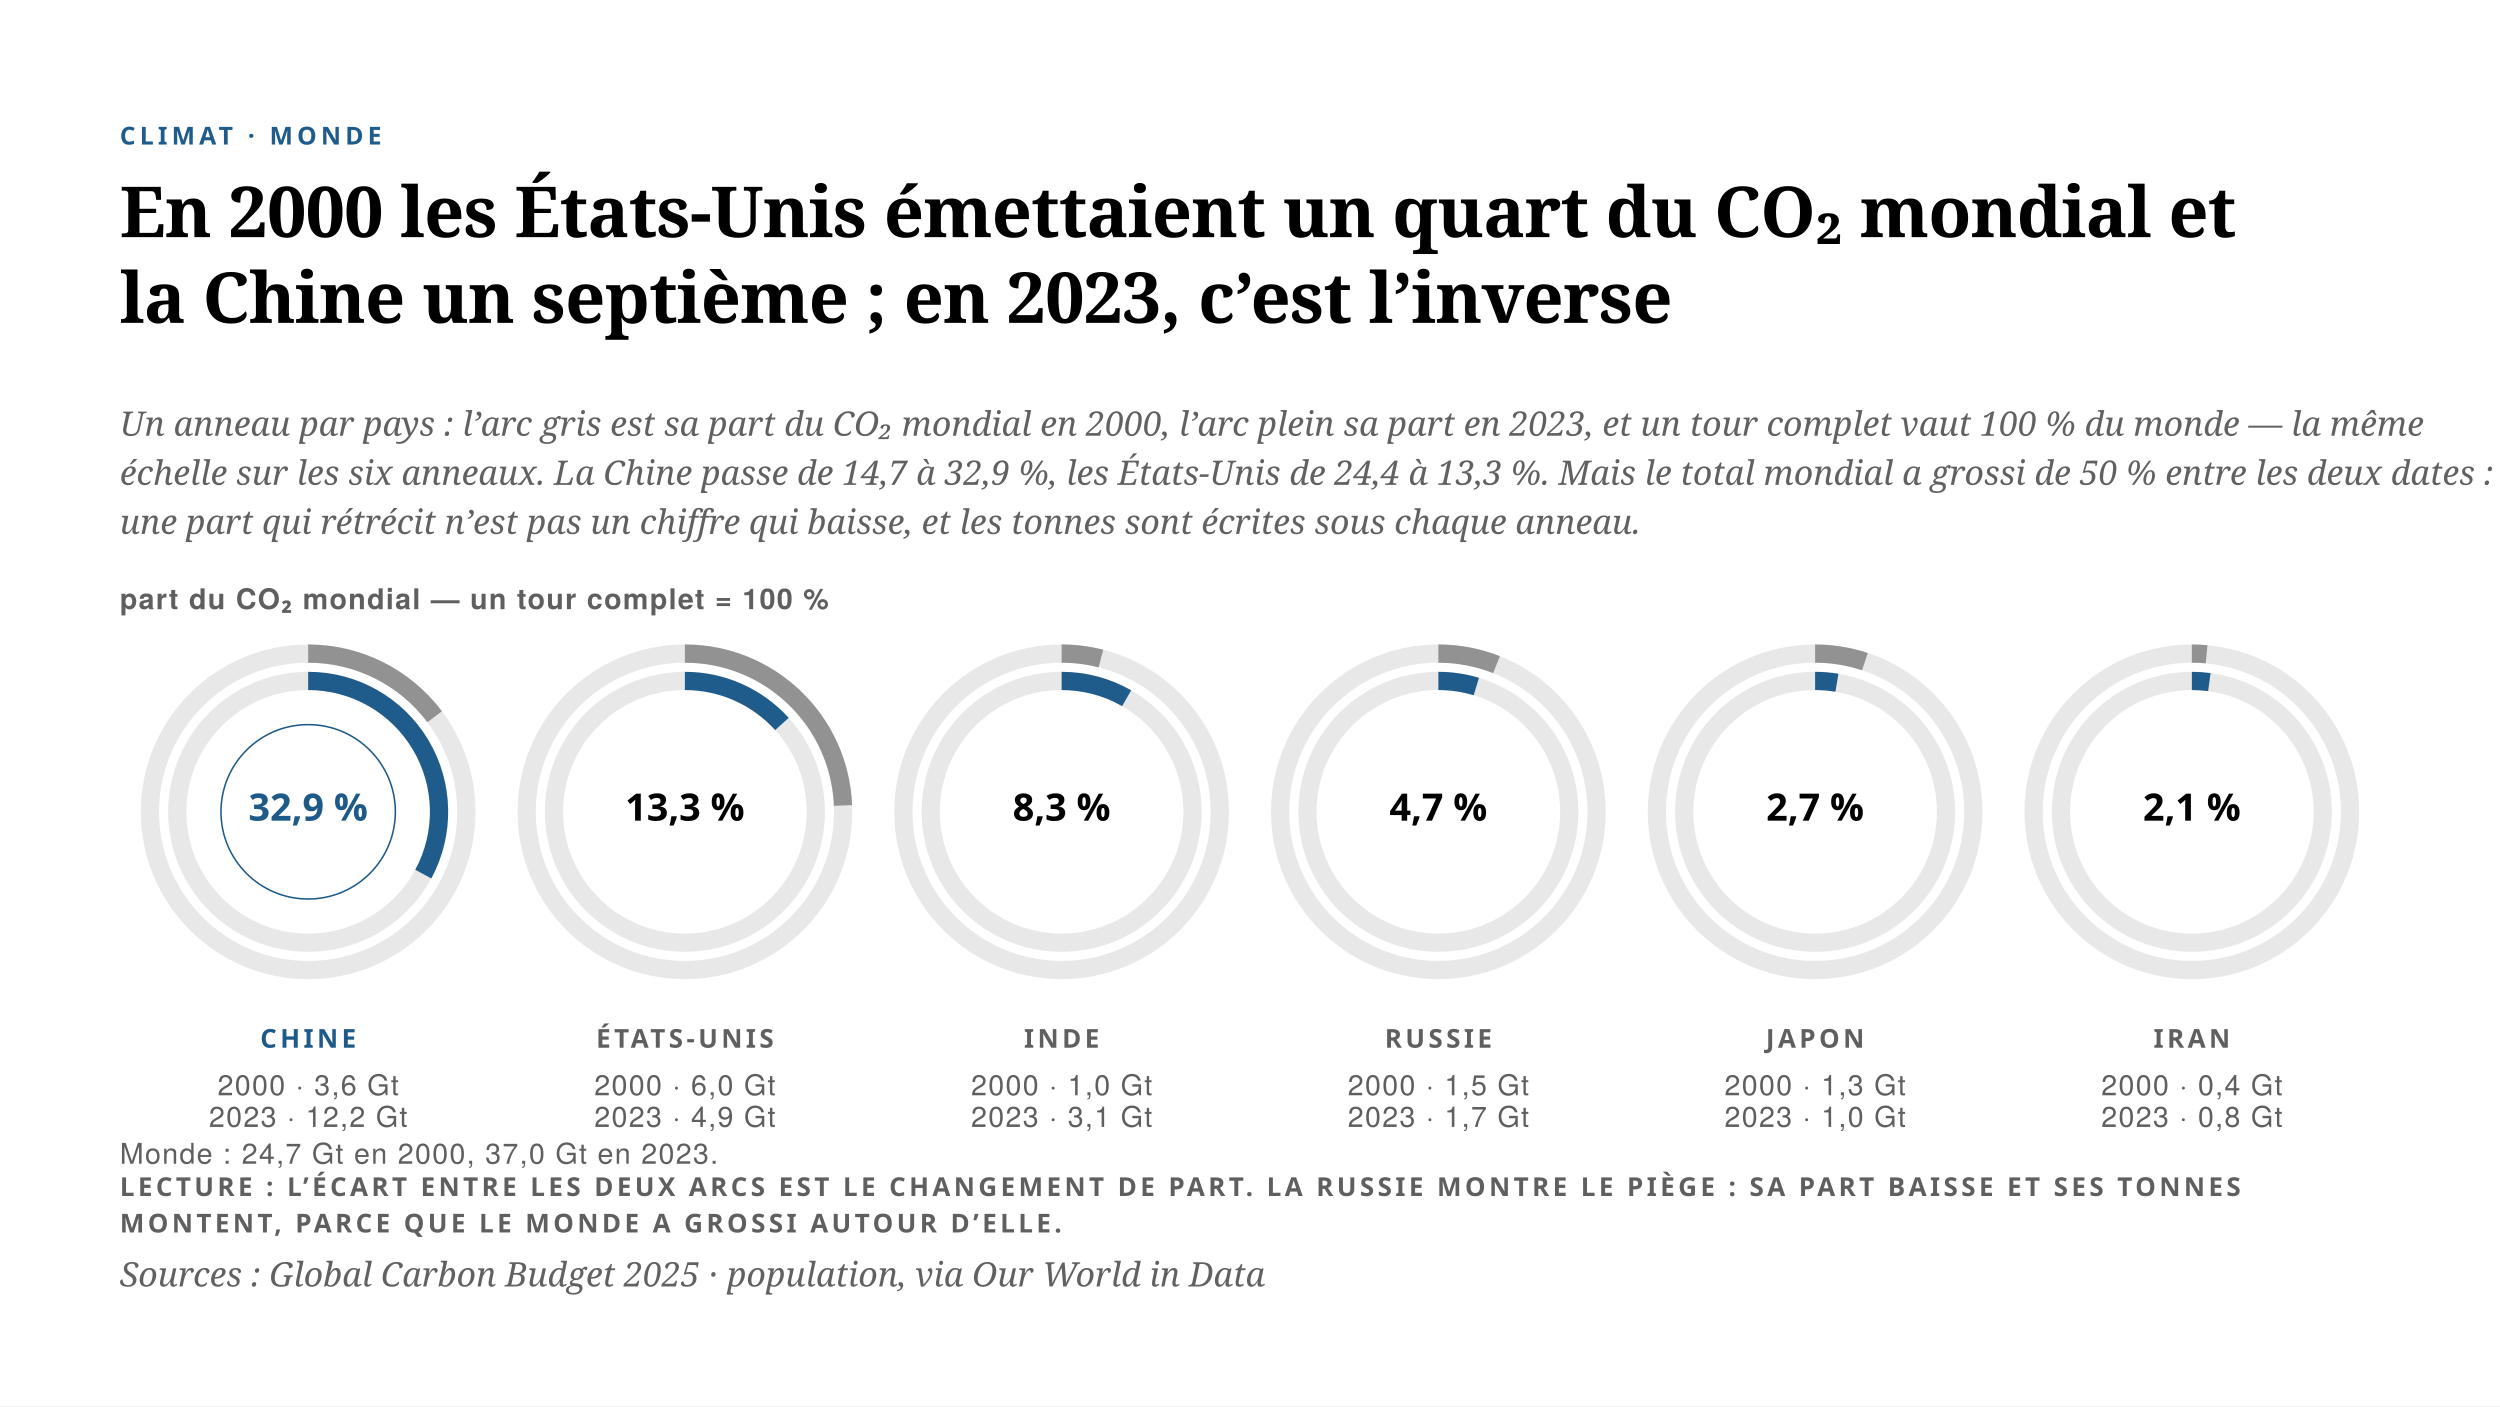
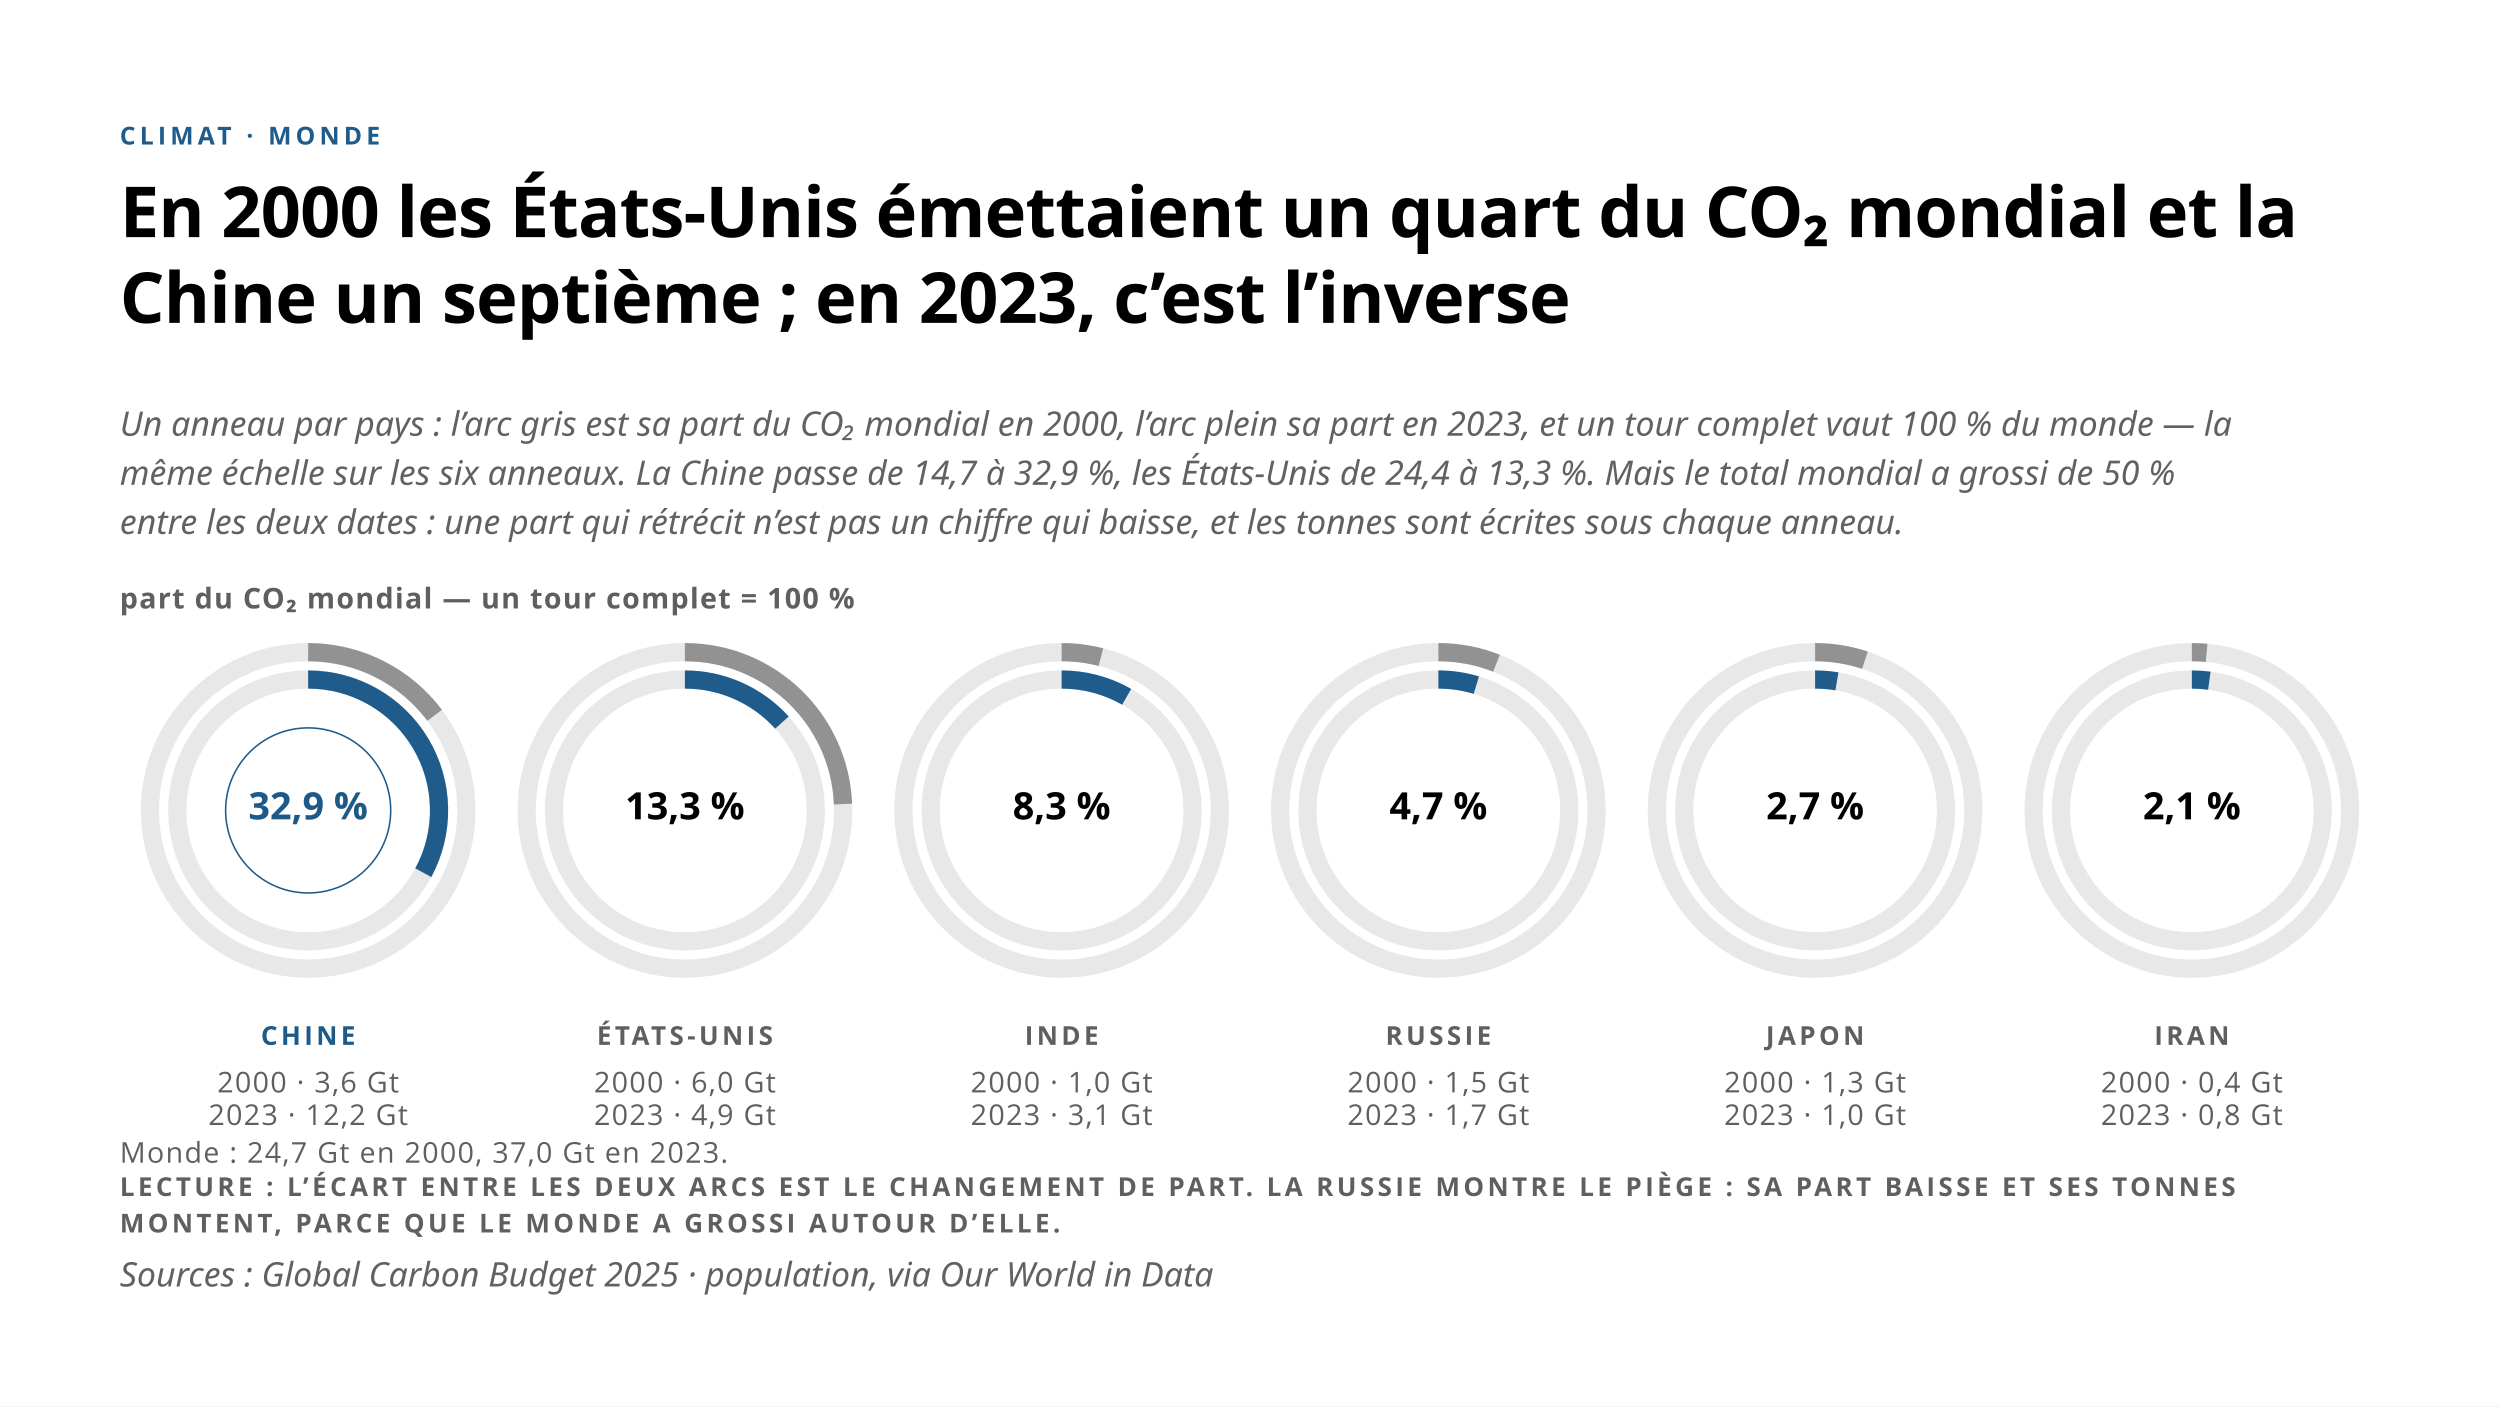
<svg xmlns="http://www.w3.org/2000/svg" width="960" height="540" viewBox="0 0 960 540" role="img" aria-label="Six anneaux, un par pays, où un tour complet vaut 100 % du CO₂ mondial. Sur chaque anneau, un arc pour 2000 et un arc concentrique pour 2023. La Chine passe de 14,7 à 32,9 % du total mondial et les États-Unis de 24,4 à 13,3 % : les deux ont échangé leurs places. Sous chaque anneau, les tonnes des deux années, parce que le total mondial a grossi de 50 % entre-temps.">
  <rect x="0" y="0" width="960" height="540" fill="#FFFFFF" />
-   <text x="46" y="55.5" font-family="Avenir Next" font-size="9.5" font-weight="700" font-style="normal" letter-spacing="1.6" fill="#1F5C8B">CLIMAT · MONDE</text>
-   <text x="46" y="91.05" font-family="Georgia" font-size="27" font-weight="700" font-style="normal" letter-spacing="-0.3" fill="#000000">En 2000 les États-Unis émettaient un quart du CO₂ mondial et</text>
-   <text x="46" y="123.99" font-family="Georgia" font-size="27" font-weight="700" font-style="normal" letter-spacing="-0.3" fill="#000000">la Chine un septième ; en 2023, c’est l’inverse</text>
-   <text x="46" y="167.33" font-family="Georgia" font-size="13" font-weight="400" font-style="italic" letter-spacing="0" fill="#616161">Un anneau par pays : l’arc gris est sa part du CO₂ mondial en 2000, l’arc plein sa part en 2023, et un tour complet vaut 100 % du monde — la même</text>
-   <text x="46" y="186.18" font-family="Georgia" font-size="13" font-weight="400" font-style="italic" letter-spacing="0" fill="#616161">échelle sur les six anneaux. La Chine passe de 14,7 à 32,9 %, les États-Unis de 24,4 à 13,3 %. Mais le total mondial a grossi de 50 % entre les deux dates :</text>
-   <text x="46" y="205.03" font-family="Georgia" font-size="13" font-weight="400" font-style="italic" letter-spacing="0" fill="#616161">une part qui rétrécit n’est pas un chiffre qui baisse, et les tonnes sont écrites sous chaque anneau.</text>
-   <text x="46" y="233.931" font-family="Helvetica Neue" font-size="11" font-weight="700" font-style="normal" letter-spacing="0.5" fill="#5f5f5f">part du CO₂ mondial — un tour complet = 100 %</text>
+   <text x="46" y="55.5" font-family="Open Sans" font-size="9.5" font-weight="700" font-style="normal" letter-spacing="1.6" fill="#1F5C8B">CLIMAT · MONDE</text>
+   <text x="46" y="91.05" font-family="Merriweather" font-size="27" font-weight="700" font-style="normal" letter-spacing="-0.3" fill="#000000">En 2000 les États-Unis émettaient un quart du CO₂ mondial et la</text>
+   <text x="46" y="123.99" font-family="Merriweather" font-size="27" font-weight="700" font-style="normal" letter-spacing="-0.3" fill="#000000">Chine un septième ; en 2023, c’est l’inverse</text>
+   <text x="46" y="167.33" font-family="Merriweather" font-size="13" font-weight="400" font-style="italic" letter-spacing="0" fill="#616161">Un anneau par pays : l’arc gris est sa part du CO₂ mondial en 2000, l’arc plein sa part en 2023, et un tour complet vaut 100 % du monde — la</text>
+   <text x="46" y="186.18" font-family="Merriweather" font-size="13" font-weight="400" font-style="italic" letter-spacing="0" fill="#616161">même échelle sur les six anneaux. La Chine passe de 14,7 à 32,9 %, les États-Unis de 24,4 à 13,3 %. Mais le total mondial a grossi de 50 %</text>
+   <text x="46" y="205.03" font-family="Merriweather" font-size="13" font-weight="400" font-style="italic" letter-spacing="0" fill="#616161">entre les deux dates : une part qui rétrécit n’est pas un chiffre qui baisse, et les tonnes sont écrites sous chaque anneau.</text>
+   <text x="46" y="233.656" font-family="Open Sans" font-size="11" font-weight="700" font-style="normal" letter-spacing="0.5" fill="#5f5f5f">part du CO₂ mondial — un tour complet = 100 %</text>
  <g>
-     <circle cx="118.333" cy="311.738" r="60.76" fill="none" stroke="#e8e8e8" stroke-width="7" />
-     <circle cx="118.333" cy="311.738" r="50.26" fill="none" stroke="#e8e8e8" stroke-width="7" />
-     <path d="M 118.33 250.98 A 60.76 60.76 0 0 1 166.90 275.22" fill="none" stroke="#929292" stroke-width="7" stroke-linecap="butt" />
-     <path d="M 118.33 261.48 A 50.26 50.26 0 0 1 162.54 335.66" fill="none" stroke="#1F5C8B" stroke-width="7" stroke-linecap="butt" />
-     <circle cx="118.333" cy="311.738" r="33.483" fill="none" stroke="#1e5a88" stroke-width="0.6" />
-     <text x="118.333" y="315.131" text-anchor="middle" font-family="Avenir Next" font-size="14.5" font-weight="700" font-style="normal" letter-spacing="0" fill="#1e5a88">32,9 %</text>
-     <text x="118.333" y="402.326" text-anchor="middle" font-family="Avenir Next" font-size="10" font-weight="700" font-style="normal" letter-spacing="1.3" fill="#1e5a88">CHINE</text>
-     <text x="118.333" y="420.58" text-anchor="middle" font-family="Helvetica Neue" font-size="11" font-weight="400" font-style="normal" letter-spacing="0.5" fill="#5f5f5f">2000 · 3,6 Gt</text>
-     <text x="118.333" y="432.733" text-anchor="middle" font-family="Helvetica Neue" font-size="11" font-weight="400" font-style="normal" letter-spacing="0.5" fill="#5f5f5f">2023 · 12,2 Gt</text>
+     <circle cx="118.333" cy="311.199" r="60.76" fill="none" stroke="#e8e8e8" stroke-width="7" />
+     <circle cx="118.333" cy="311.199" r="50.26" fill="none" stroke="#e8e8e8" stroke-width="7" />
+     <path d="M 118.33 250.44 A 60.76 60.76 0 0 1 166.90 274.68" fill="none" stroke="#929292" stroke-width="7" stroke-linecap="butt" />
+     <path d="M 118.33 260.94 A 50.26 50.26 0 0 1 162.54 335.12" fill="none" stroke="#1F5C8B" stroke-width="7" stroke-linecap="butt" />
+     <circle cx="118.333" cy="311.199" r="31.695" fill="none" stroke="#1e5a88" stroke-width="0.6" />
+     <text x="118.333" y="314.633" text-anchor="middle" font-family="Open Sans" font-size="14.5" font-weight="700" font-style="normal" letter-spacing="0" fill="#1e5a88">32,9 %</text>
+     <text x="118.333" y="401.239" text-anchor="middle" font-family="Open Sans" font-size="10" font-weight="700" font-style="normal" letter-spacing="1.3" fill="#1e5a88">CHINE</text>
+     <text x="118.333" y="419.494" text-anchor="middle" font-family="Open Sans" font-size="11" font-weight="400" font-style="normal" letter-spacing="0.5" fill="#5f5f5f">2000 · 3,6 Gt</text>
+     <text x="118.333" y="431.989" text-anchor="middle" font-family="Open Sans" font-size="11" font-weight="400" font-style="normal" letter-spacing="0.5" fill="#5f5f5f">2023 · 12,2 Gt</text>
  </g>
  <g>
-     <circle cx="263" cy="311.738" r="60.76" fill="none" stroke="#e8e8e8" stroke-width="7" />
-     <circle cx="263" cy="311.738" r="50.26" fill="none" stroke="#e8e8e8" stroke-width="7" />
-     <path d="M 263.00 250.98 A 60.76 60.76 0 0 1 323.71 309.30" fill="none" stroke="#929292" stroke-width="7" stroke-linecap="butt" />
-     <path d="M 263.00 261.48 A 50.26 50.26 0 0 1 300.26 278.01" fill="none" stroke="#1F5C8B" stroke-width="7" stroke-linecap="butt" />
-     <text x="263" y="315.131" text-anchor="middle" font-family="Avenir Next" font-size="14.5" font-weight="700" font-style="normal" letter-spacing="0" fill="#000000">13,3 %</text>
-     <text x="263" y="402.326" text-anchor="middle" font-family="Avenir Next" font-size="10" font-weight="700" font-style="normal" letter-spacing="1.3" fill="#5f5f5f">ÉTATS-UNIS</text>
-     <text x="263" y="420.58" text-anchor="middle" font-family="Helvetica Neue" font-size="11" font-weight="400" font-style="normal" letter-spacing="0.5" fill="#5f5f5f">2000 · 6,0 Gt</text>
-     <text x="263" y="432.733" text-anchor="middle" font-family="Helvetica Neue" font-size="11" font-weight="400" font-style="normal" letter-spacing="0.5" fill="#5f5f5f">2023 · 4,9 Gt</text>
+     <circle cx="263" cy="311.199" r="60.76" fill="none" stroke="#e8e8e8" stroke-width="7" />
+     <circle cx="263" cy="311.199" r="50.26" fill="none" stroke="#e8e8e8" stroke-width="7" />
+     <path d="M 263.00 250.44 A 60.76 60.76 0 0 1 323.71 308.77" fill="none" stroke="#929292" stroke-width="7" stroke-linecap="butt" />
+     <path d="M 263.00 260.94 A 50.26 50.26 0 0 1 300.26 277.47" fill="none" stroke="#1F5C8B" stroke-width="7" stroke-linecap="butt" />
+     <text x="263" y="314.633" text-anchor="middle" font-family="Open Sans" font-size="14.5" font-weight="700" font-style="normal" letter-spacing="0" fill="#000000">13,3 %</text>
+     <text x="263" y="401.239" text-anchor="middle" font-family="Open Sans" font-size="10" font-weight="700" font-style="normal" letter-spacing="1.3" fill="#5f5f5f">ÉTATS-UNIS</text>
+     <text x="263" y="419.494" text-anchor="middle" font-family="Open Sans" font-size="11" font-weight="400" font-style="normal" letter-spacing="0.5" fill="#5f5f5f">2000 · 6,0 Gt</text>
+     <text x="263" y="431.989" text-anchor="middle" font-family="Open Sans" font-size="11" font-weight="400" font-style="normal" letter-spacing="0.5" fill="#5f5f5f">2023 · 4,9 Gt</text>
  </g>
  <g>
-     <circle cx="407.667" cy="311.738" r="60.76" fill="none" stroke="#e8e8e8" stroke-width="7" />
-     <circle cx="407.667" cy="311.738" r="50.26" fill="none" stroke="#e8e8e8" stroke-width="7" />
-     <path d="M 407.67 250.98 A 60.76 60.76 0 0 1 422.75 252.88" fill="none" stroke="#929292" stroke-width="7" stroke-linecap="butt" />
-     <path d="M 407.67 261.48 A 50.26 50.26 0 0 1 432.64 268.12" fill="none" stroke="#1F5C8B" stroke-width="7" stroke-linecap="butt" />
-     <text x="407.667" y="315.131" text-anchor="middle" font-family="Avenir Next" font-size="14.5" font-weight="700" font-style="normal" letter-spacing="0" fill="#000000">8,3 %</text>
-     <text x="407.667" y="402.326" text-anchor="middle" font-family="Avenir Next" font-size="10" font-weight="700" font-style="normal" letter-spacing="1.3" fill="#5f5f5f">INDE</text>
-     <text x="407.667" y="420.58" text-anchor="middle" font-family="Helvetica Neue" font-size="11" font-weight="400" font-style="normal" letter-spacing="0.5" fill="#5f5f5f">2000 · 1,0 Gt</text>
-     <text x="407.667" y="432.733" text-anchor="middle" font-family="Helvetica Neue" font-size="11" font-weight="400" font-style="normal" letter-spacing="0.5" fill="#5f5f5f">2023 · 3,1 Gt</text>
+     <circle cx="407.667" cy="311.199" r="60.76" fill="none" stroke="#e8e8e8" stroke-width="7" />
+     <circle cx="407.667" cy="311.199" r="50.26" fill="none" stroke="#e8e8e8" stroke-width="7" />
+     <path d="M 407.67 250.44 A 60.76 60.76 0 0 1 422.75 252.34" fill="none" stroke="#929292" stroke-width="7" stroke-linecap="butt" />
+     <path d="M 407.67 260.94 A 50.26 50.26 0 0 1 432.64 267.58" fill="none" stroke="#1F5C8B" stroke-width="7" stroke-linecap="butt" />
+     <text x="407.667" y="314.633" text-anchor="middle" font-family="Open Sans" font-size="14.5" font-weight="700" font-style="normal" letter-spacing="0" fill="#000000">8,3 %</text>
+     <text x="407.667" y="401.239" text-anchor="middle" font-family="Open Sans" font-size="10" font-weight="700" font-style="normal" letter-spacing="1.3" fill="#5f5f5f">INDE</text>
+     <text x="407.667" y="419.494" text-anchor="middle" font-family="Open Sans" font-size="11" font-weight="400" font-style="normal" letter-spacing="0.5" fill="#5f5f5f">2000 · 1,0 Gt</text>
+     <text x="407.667" y="431.989" text-anchor="middle" font-family="Open Sans" font-size="11" font-weight="400" font-style="normal" letter-spacing="0.5" fill="#5f5f5f">2023 · 3,1 Gt</text>
  </g>
  <g>
-     <circle cx="552.333" cy="311.738" r="60.76" fill="none" stroke="#e8e8e8" stroke-width="7" />
-     <circle cx="552.333" cy="311.738" r="50.26" fill="none" stroke="#e8e8e8" stroke-width="7" />
-     <path d="M 552.33 250.98 A 60.76 60.76 0 0 1 574.66 255.23" fill="none" stroke="#929292" stroke-width="7" stroke-linecap="butt" />
-     <path d="M 552.33 261.48 A 50.26 50.26 0 0 1 566.91 263.64" fill="none" stroke="#1F5C8B" stroke-width="7" stroke-linecap="butt" />
-     <text x="552.333" y="315.131" text-anchor="middle" font-family="Avenir Next" font-size="14.5" font-weight="700" font-style="normal" letter-spacing="0" fill="#000000">4,7 %</text>
-     <text x="552.333" y="402.326" text-anchor="middle" font-family="Avenir Next" font-size="10" font-weight="700" font-style="normal" letter-spacing="1.3" fill="#5f5f5f">RUSSIE</text>
-     <text x="552.333" y="420.58" text-anchor="middle" font-family="Helvetica Neue" font-size="11" font-weight="400" font-style="normal" letter-spacing="0.5" fill="#5f5f5f">2000 · 1,5 Gt</text>
-     <text x="552.333" y="432.733" text-anchor="middle" font-family="Helvetica Neue" font-size="11" font-weight="400" font-style="normal" letter-spacing="0.5" fill="#5f5f5f">2023 · 1,7 Gt</text>
+     <circle cx="552.333" cy="311.199" r="60.76" fill="none" stroke="#e8e8e8" stroke-width="7" />
+     <circle cx="552.333" cy="311.199" r="50.26" fill="none" stroke="#e8e8e8" stroke-width="7" />
+     <path d="M 552.33 250.44 A 60.76 60.76 0 0 1 574.66 254.69" fill="none" stroke="#929292" stroke-width="7" stroke-linecap="butt" />
+     <path d="M 552.33 260.94 A 50.26 50.26 0 0 1 566.91 263.10" fill="none" stroke="#1F5C8B" stroke-width="7" stroke-linecap="butt" />
+     <text x="552.333" y="314.633" text-anchor="middle" font-family="Open Sans" font-size="14.5" font-weight="700" font-style="normal" letter-spacing="0" fill="#000000">4,7 %</text>
+     <text x="552.333" y="401.239" text-anchor="middle" font-family="Open Sans" font-size="10" font-weight="700" font-style="normal" letter-spacing="1.3" fill="#5f5f5f">RUSSIE</text>
+     <text x="552.333" y="419.494" text-anchor="middle" font-family="Open Sans" font-size="11" font-weight="400" font-style="normal" letter-spacing="0.5" fill="#5f5f5f">2000 · 1,5 Gt</text>
+     <text x="552.333" y="431.989" text-anchor="middle" font-family="Open Sans" font-size="11" font-weight="400" font-style="normal" letter-spacing="0.5" fill="#5f5f5f">2023 · 1,7 Gt</text>
  </g>
  <g>
-     <circle cx="697" cy="311.738" r="60.76" fill="none" stroke="#e8e8e8" stroke-width="7" />
-     <circle cx="697" cy="311.738" r="50.26" fill="none" stroke="#e8e8e8" stroke-width="7" />
-     <path d="M 697.00 250.98 A 60.76 60.76 0 0 1 716.13 254.07" fill="none" stroke="#929292" stroke-width="7" stroke-linecap="butt" />
-     <path d="M 697.00 261.48 A 50.26 50.26 0 0 1 705.38 262.18" fill="none" stroke="#1F5C8B" stroke-width="7" stroke-linecap="butt" />
-     <text x="697" y="315.131" text-anchor="middle" font-family="Avenir Next" font-size="14.5" font-weight="700" font-style="normal" letter-spacing="0" fill="#000000">2,7 %</text>
-     <text x="697" y="402.326" text-anchor="middle" font-family="Avenir Next" font-size="10" font-weight="700" font-style="normal" letter-spacing="1.3" fill="#5f5f5f">JAPON</text>
-     <text x="697" y="420.58" text-anchor="middle" font-family="Helvetica Neue" font-size="11" font-weight="400" font-style="normal" letter-spacing="0.5" fill="#5f5f5f">2000 · 1,3 Gt</text>
-     <text x="697" y="432.733" text-anchor="middle" font-family="Helvetica Neue" font-size="11" font-weight="400" font-style="normal" letter-spacing="0.5" fill="#5f5f5f">2023 · 1,0 Gt</text>
+     <circle cx="697" cy="311.199" r="60.76" fill="none" stroke="#e8e8e8" stroke-width="7" />
+     <circle cx="697" cy="311.199" r="50.26" fill="none" stroke="#e8e8e8" stroke-width="7" />
+     <path d="M 697.00 250.44 A 60.76 60.76 0 0 1 716.13 253.53" fill="none" stroke="#929292" stroke-width="7" stroke-linecap="butt" />
+     <path d="M 697.00 260.94 A 50.26 50.26 0 0 1 705.38 261.64" fill="none" stroke="#1F5C8B" stroke-width="7" stroke-linecap="butt" />
+     <text x="697" y="314.633" text-anchor="middle" font-family="Open Sans" font-size="14.5" font-weight="700" font-style="normal" letter-spacing="0" fill="#000000">2,7 %</text>
+     <text x="697" y="401.239" text-anchor="middle" font-family="Open Sans" font-size="10" font-weight="700" font-style="normal" letter-spacing="1.3" fill="#5f5f5f">JAPON</text>
+     <text x="697" y="419.494" text-anchor="middle" font-family="Open Sans" font-size="11" font-weight="400" font-style="normal" letter-spacing="0.5" fill="#5f5f5f">2000 · 1,3 Gt</text>
+     <text x="697" y="431.989" text-anchor="middle" font-family="Open Sans" font-size="11" font-weight="400" font-style="normal" letter-spacing="0.5" fill="#5f5f5f">2023 · 1,0 Gt</text>
  </g>
  <g>
-     <circle cx="841.667" cy="311.738" r="60.76" fill="none" stroke="#e8e8e8" stroke-width="7" />
-     <circle cx="841.667" cy="311.738" r="50.26" fill="none" stroke="#e8e8e8" stroke-width="7" />
-     <path d="M 841.67 250.98 A 60.76 60.76 0 0 1 847.33 251.24" fill="none" stroke="#929292" stroke-width="7" stroke-linecap="butt" />
-     <path d="M 841.67 261.48 A 50.26 50.26 0 0 1 848.39 261.93" fill="none" stroke="#1F5C8B" stroke-width="7" stroke-linecap="butt" />
-     <text x="841.667" y="315.131" text-anchor="middle" font-family="Avenir Next" font-size="14.5" font-weight="700" font-style="normal" letter-spacing="0" fill="#000000">2,1 %</text>
-     <text x="841.667" y="402.326" text-anchor="middle" font-family="Avenir Next" font-size="10" font-weight="700" font-style="normal" letter-spacing="1.3" fill="#5f5f5f">IRAN</text>
-     <text x="841.667" y="420.58" text-anchor="middle" font-family="Helvetica Neue" font-size="11" font-weight="400" font-style="normal" letter-spacing="0.5" fill="#5f5f5f">2000 · 0,4 Gt</text>
-     <text x="841.667" y="432.733" text-anchor="middle" font-family="Helvetica Neue" font-size="11" font-weight="400" font-style="normal" letter-spacing="0.5" fill="#5f5f5f">2023 · 0,8 Gt</text>
+     <circle cx="841.667" cy="311.199" r="60.76" fill="none" stroke="#e8e8e8" stroke-width="7" />
+     <circle cx="841.667" cy="311.199" r="50.26" fill="none" stroke="#e8e8e8" stroke-width="7" />
+     <path d="M 841.67 250.44 A 60.76 60.76 0 0 1 847.33 250.70" fill="none" stroke="#929292" stroke-width="7" stroke-linecap="butt" />
+     <path d="M 841.67 260.94 A 50.26 50.26 0 0 1 848.39 261.39" fill="none" stroke="#1F5C8B" stroke-width="7" stroke-linecap="butt" />
+     <text x="841.667" y="314.633" text-anchor="middle" font-family="Open Sans" font-size="14.5" font-weight="700" font-style="normal" letter-spacing="0" fill="#000000">2,1 %</text>
+     <text x="841.667" y="401.239" text-anchor="middle" font-family="Open Sans" font-size="10" font-weight="700" font-style="normal" letter-spacing="1.3" fill="#5f5f5f">IRAN</text>
+     <text x="841.667" y="419.494" text-anchor="middle" font-family="Open Sans" font-size="11" font-weight="400" font-style="normal" letter-spacing="0.5" fill="#5f5f5f">2000 · 0,4 Gt</text>
+     <text x="841.667" y="431.989" text-anchor="middle" font-family="Open Sans" font-size="11" font-weight="400" font-style="normal" letter-spacing="0.5" fill="#5f5f5f">2023 · 0,8 Gt</text>
  </g>
-   <text x="46" y="446.886" font-family="Helvetica Neue" font-size="11" font-weight="400" font-style="normal" letter-spacing="0.5" fill="#5f5f5f">Monde : 24,7 Gt en 2000, 37,0 Gt en 2023.</text>
-   <text x="46" y="459.265" font-family="Avenir Next" font-size="10" font-weight="700" font-style="normal" letter-spacing="1.3" fill="#5f5f5f">LECTURE : L’ÉCART ENTRE LES DEUX ARCS EST LE CHANGEMENT DE PART. LA RUSSIE MONTRE LE PIÈGE : SA PART BAISSE ET SES TONNES</text>
-   <text x="46" y="473.265" font-family="Avenir Next" font-size="10" font-weight="700" font-style="normal" letter-spacing="1.3" fill="#5f5f5f">MONTENT, PARCE QUE LE MONDE A GROSSI AUTOUR D’ELLE.</text>
-   <text x="46" y="494" font-family="Georgia" font-size="13" font-weight="400" font-style="italic" letter-spacing="0" fill="#616161">Sources : Global Carbon Budget 2025 · population, via Our World in Data</text>
+   <text x="46" y="446.484" font-family="Open Sans" font-size="11" font-weight="400" font-style="normal" letter-spacing="0.5" fill="#5f5f5f">Monde : 24,7 Gt en 2000, 37,0 Gt en 2023.</text>
+   <text x="46" y="459.265" font-family="Open Sans" font-size="10" font-weight="700" font-style="normal" letter-spacing="1.3" fill="#5f5f5f">LECTURE : L’ÉCART ENTRE LES DEUX ARCS EST LE CHANGEMENT DE PART. LA RUSSIE MONTRE LE PIÈGE : SA PART BAISSE ET SES TONNES</text>
+   <text x="46" y="473.265" font-family="Open Sans" font-size="10" font-weight="700" font-style="normal" letter-spacing="1.3" fill="#5f5f5f">MONTENT, PARCE QUE LE MONDE A GROSSI AUTOUR D’ELLE.</text>
+   <text x="46" y="494" font-family="Merriweather" font-size="13" font-weight="400" font-style="italic" letter-spacing="0" fill="#616161">Sources : Global Carbon Budget 2025 · population, via Our World in Data</text>
</svg>
